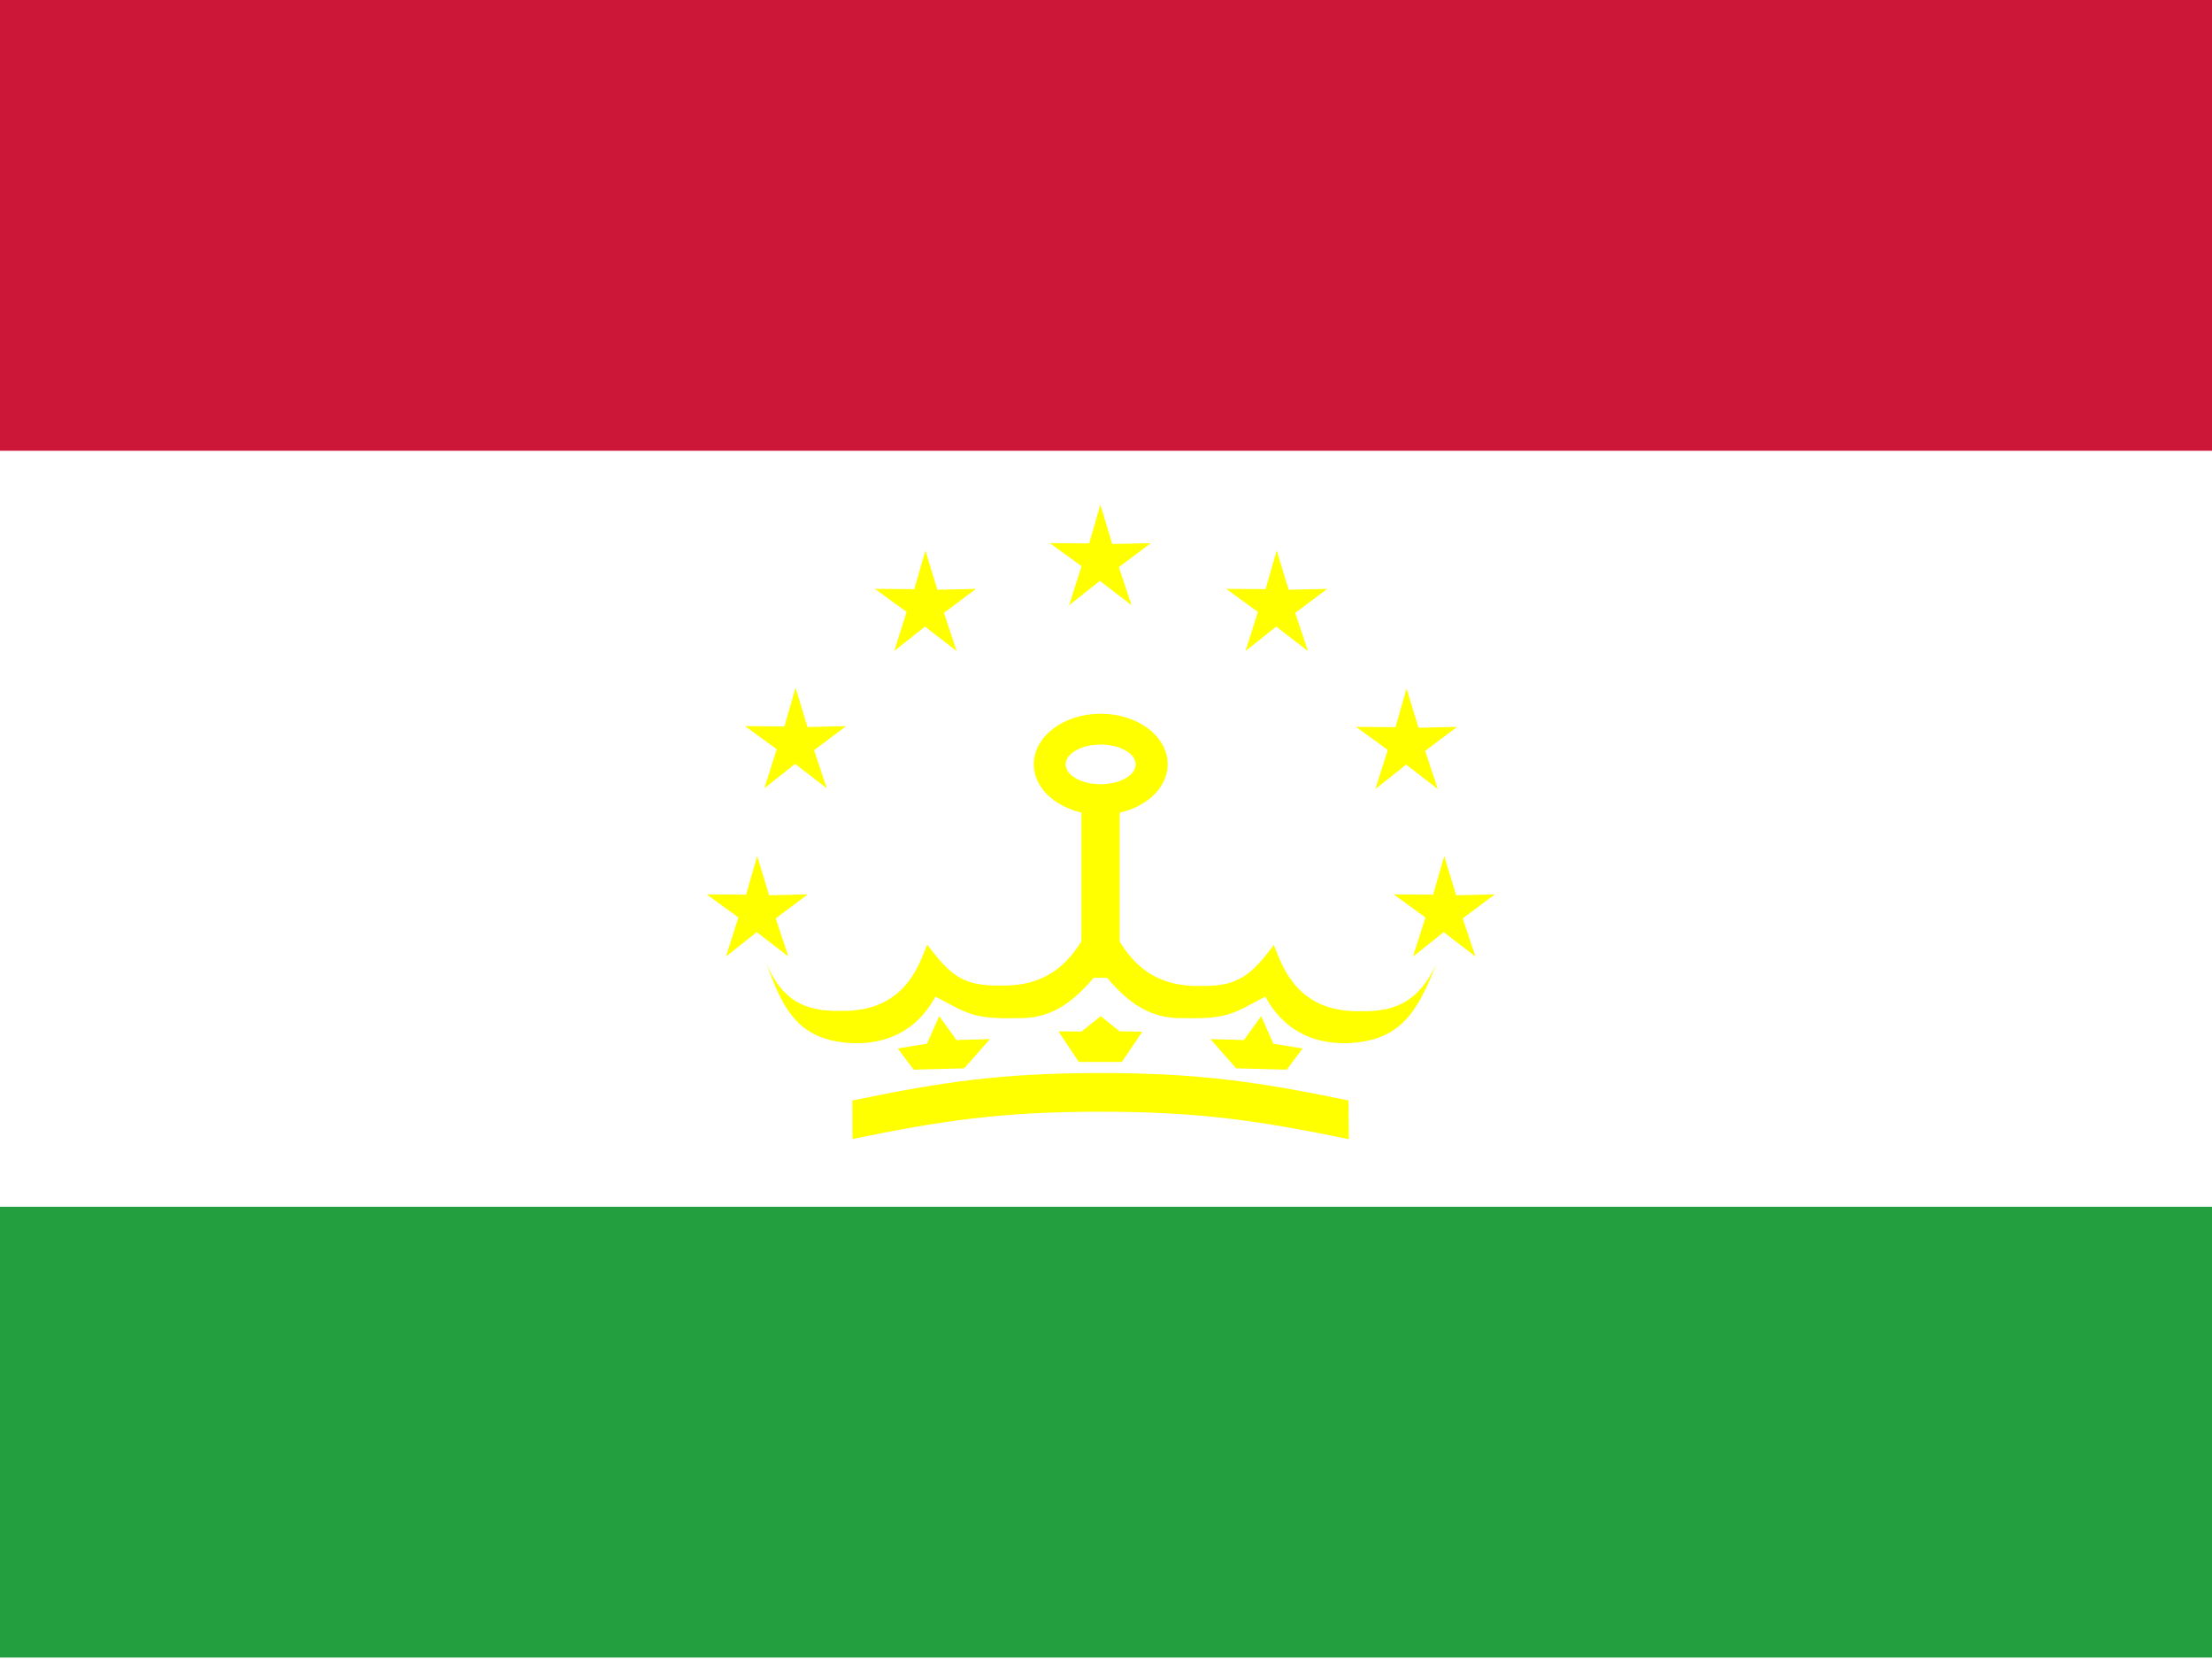
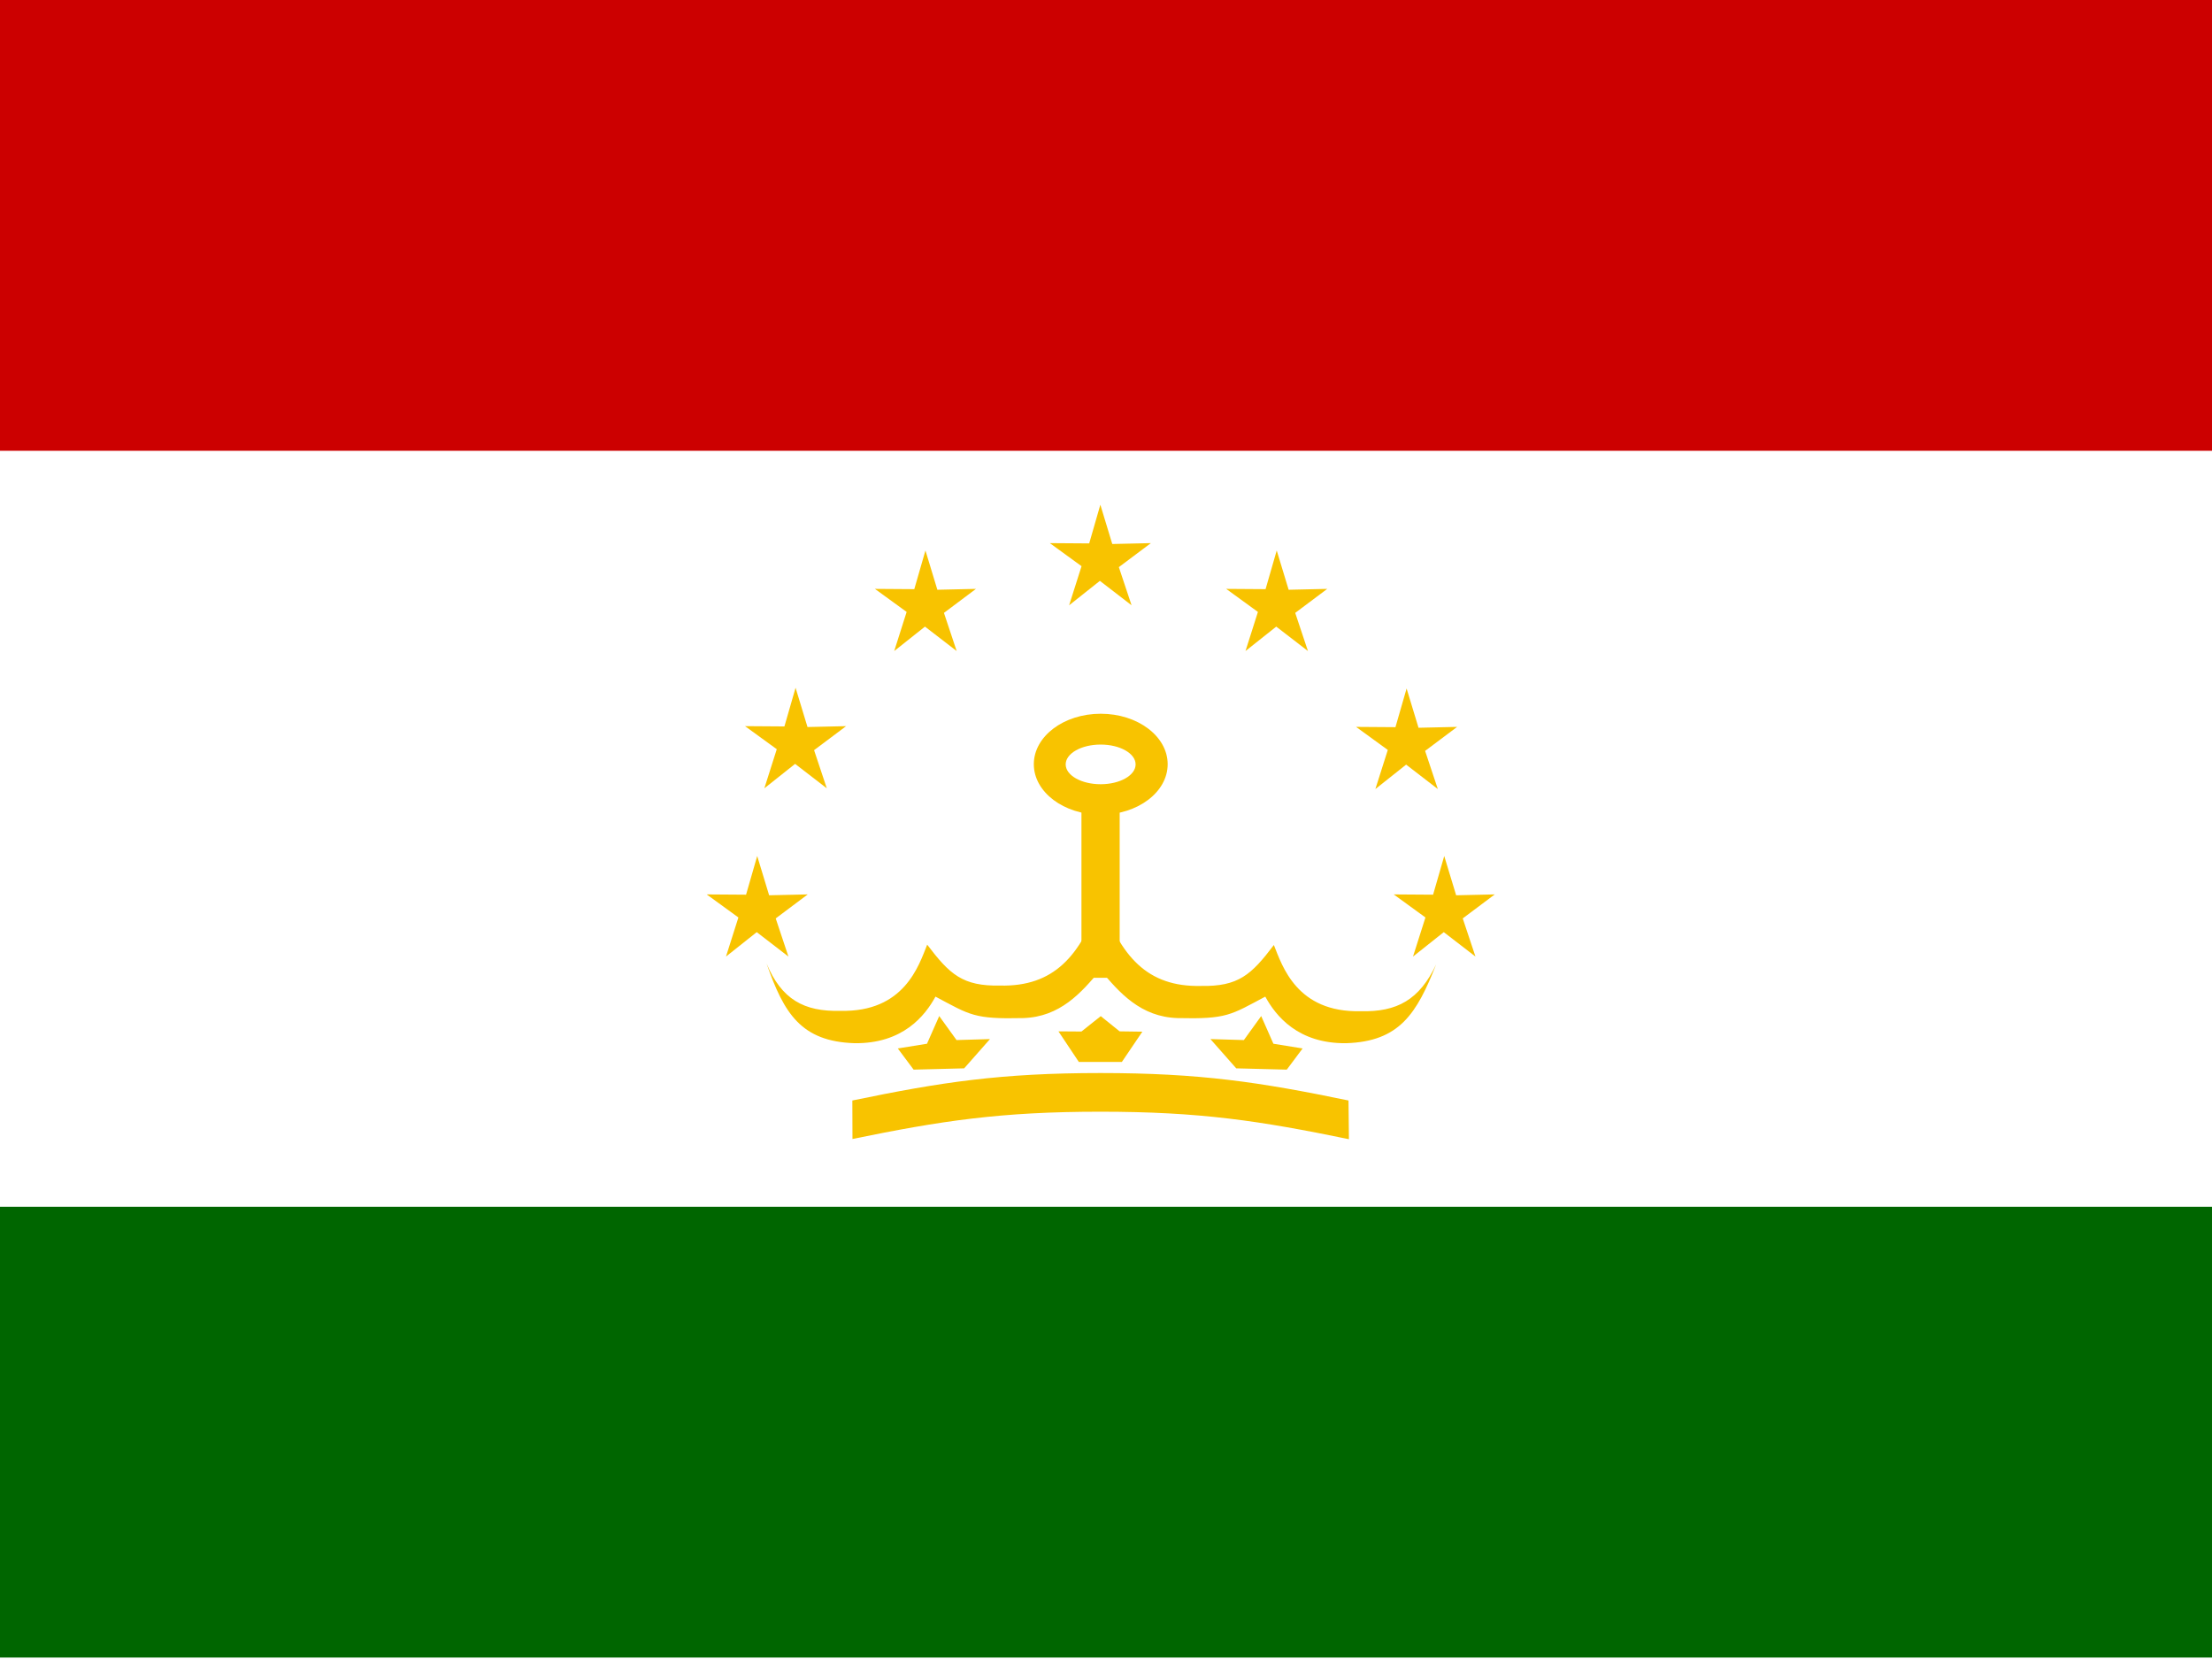
<svg xmlns="http://www.w3.org/2000/svg" id="svg3446" height="480" width="640" version="1.1">
  <defs id="defs3448">
    <clipPath id="clipPath7362" clipPathUnits="userSpaceOnUse">
      <rect id="rect7364" fill-opacity="0.67" height="512" width="682.67" y="0" x="-85.648" />
    </clipPath>
  </defs>
  <g id="flag" clip-path="url(#clipPath7362)" fill-rule="evenodd" transform="matrix(.9375 0 0 .9375 80.295 -.000021879)">
    <rect id="rect3450" height="512" width="1023.4" y="0" x="-256" stroke-width="1pt" fill="#fff" />
-     <rect id="rect3449" height="139.12" width="1022.6" y="372.43" x="-256" stroke-width="1pt" fill="#239f40" />
-     <rect id="rect3452" height="139.12" width="1022.6" y="0" x="-256" stroke-width="1pt" fill="#cd1738" />
-     <polygon id="polygon3940" d="m 391.561,256.53 3.571,11.242 11.56,-0.249 -9.588,6.87 3.809,10.918 -9.497,-6.996 -9.206,6.996 3.719,-11.194 -9.499,-6.594 11.795,0.078 z" points="391.56 256.53 395.13 267.77 406.69 267.52 397.1 274.39 400.91 285.31 391.42 278.32 382.21 285.31 385.93 274.12 376.43 267.52 388.22 267.6" transform="matrix(1.0307 0 0 1.0782 -243.7 -64.335)" fill="#ff0" />
-     <polygon id="polygon3941" d="m 391.561,256.53 3.571,11.242 11.56,-0.249 -9.588,6.87 3.809,10.918 -9.497,-6.996 -9.206,6.996 3.719,-11.194 -9.499,-6.594 11.795,0.078 z" points="391.56 256.53 395.13 267.77 406.69 267.52 397.1 274.39 400.91 285.31 391.42 278.32 382.21 285.31 385.93 274.12 376.43 267.52 388.22 267.6" transform="matrix(1.0307 0 0 1.0782 -255.54 -12.408)" fill="#ff0" />
-     <polygon id="polygon3942" d="m 391.561,256.53 3.571,11.242 11.56,-0.249 -9.588,6.87 3.809,10.918 -9.497,-6.996 -9.206,6.996 3.719,-11.194 -9.499,-6.594 11.795,0.078 z" points="391.56 256.53 395.13 267.77 406.69 267.52 397.1 274.39 400.91 285.31 391.42 278.32 382.21 285.31 385.93 274.12 376.43 267.52 388.22 267.6" transform="matrix(1.0307 0 0 1.0782 -203.62 -106.7)" fill="#ff0" />
-     <polygon id="polygon3943" d="m 391.561,256.53 3.571,11.242 11.56,-0.249 -9.588,6.87 3.809,10.918 -9.497,-6.996 -9.206,6.996 3.719,-11.194 -9.499,-6.594 11.795,0.078 z" points="391.56 256.53 395.13 267.77 406.69 267.52 397.1 274.39 400.91 285.31 391.42 278.32 382.21 285.31 385.93 274.12 376.43 267.52 388.22 267.6" transform="matrix(1.0307 0 0 1.0782 -149.64 -120.82)" fill="#ff0" />
-     <polygon id="polygon3944" d="m 391.561,256.53 3.571,11.242 11.56,-0.249 -9.588,6.87 3.809,10.918 -9.497,-6.996 -9.206,6.996 3.719,-11.194 -9.499,-6.594 11.795,0.078 z" points="391.56 256.53 395.13 267.77 406.69 267.52 397.1 274.39 400.91 285.31 391.42 278.32 382.21 285.31 385.93 274.12 376.43 267.52 388.22 267.6" transform="matrix(1.0307 0 0 1.0782 -95.208 -106.7)" fill="#ff0" />
-     <polygon id="polygon3945" d="m 391.561,256.53 3.571,11.242 11.56,-0.249 -9.588,6.87 3.809,10.918 -9.497,-6.996 -9.206,6.996 3.719,-11.194 -9.499,-6.594 11.795,0.078 z" points="391.56 256.53 395.13 267.77 406.69 267.52 397.1 274.39 400.91 285.31 391.42 278.32 382.21 285.31 385.93 274.12 376.43 267.52 388.22 267.6" transform="matrix(1.0307 0 0 1.0782 -55.124 -64.107)" fill="#ff0" />
-     <polygon id="polygon3946" d="m 391.561,256.53 3.571,11.242 11.56,-0.249 -9.588,6.87 3.809,10.918 -9.497,-6.996 -9.206,6.996 3.719,-11.194 -9.499,-6.594 11.795,0.078 z" points="391.56 256.53 395.13 267.77 406.69 267.52 397.1 274.39 400.91 285.31 391.42 278.32 382.21 285.31 385.93 274.12 376.43 267.52 388.22 267.6" transform="matrix(1.0307 0 0 1.0782 -43.509 -12.408)" fill="#ff0" />
-     <path id="path3952" d="m516.09 230.63c0 9.255-9.339 16.758-20.859 16.758s-20.859-7.503-20.859-16.758c0-9.255 9.339-16.758 20.859-16.758s20.859 7.503 20.859 16.758z" transform="matrix(.99015 0 0 .92977 -236.29 21.42)" fill="#ff0" />
-     <rect id="rect3953" height="54.916" width="11.796" y="246.85" x="248.11" fill="#ff0" />
-     <path id="path4004" d="m357.58 297.62c-5.134 10.894-12.042 14.76-23.319 14.458-19.735 0.468-24.195-14.028-26.768-20.427-6.976 9.194-10.941 12.848-22.52 12.627-16.498 0.369-24.827-9.022-30.977-26.776-6.15 17.641-14.479 27.032-30.977 26.663-11.58 0.222-15.545-3.433-22.52-12.627-2.573 6.399-7.032 20.895-26.768 20.427-11.277 0.302-18.185-3.564-22.807-14.61 5.365 15.426 10.679 24.058 27.152 24.596 14.92 0.179 21.753-8.462 24.986-14.372 10.749 5.71 11.854 6.978 27.093 6.62 11.376-0.366 17.91-7.798 23.797-14.87 5.887 7.072 12.422 14.504 23.797 14.87 15.24 0.358 16.345-0.91 27.093-6.62 3.233 5.91 10.066 14.551 24.986 14.372 16.473-0.538 21.788-9.17 27.751-24.331z" fill="#ff0" />
-     <path id="path4048" d="m204.17 313.52 5.385 7.463 10.326-0.303-7.969 9.031-15.601 0.399-4.88-6.537 9.011-1.456 3.784-8.575" fill="#ff0" />
-     <path id="path4049" d="m303.62 313.52-5.385 7.463-10.326-0.303 7.969 9.031 15.601 0.399 4.88-6.537-9.011-1.456-3.784-8.575" fill="#ff0" />
-     <path id="path4053" d="m241.02 318.31c0-0.04 7.086 0.04 7.086 0.04l5.958-4.75 5.817 4.691 7.026 0.101-6.321 9.34h-13.286l-6.28-9.421z" fill="#ff0" />
-     <path id="path4100" d="m330.66 351.58c-27.551-5.688-45.991-8.487-76.696-8.487s-49.145 2.798-76.522 8.419l-0.038-11.879c27.415-5.672 45.855-8.471 76.56-8.471s49.145 2.799 76.56 8.471l0.136 11.947z" fill="#ff0" />
+     <rect id="rect3449" height="139.12" width="1022.6" y="372.43" x="-256" stroke-width="1pt" fill="#060" />
+     <rect id="rect3452" height="139.12" width="1022.6" y="0" x="-256" stroke-width="1pt" fill="#c00" />
+     <polygon id="polygon3940" d="m 391.561,256.53 3.571,11.242 11.56,-0.249 -9.588,6.87 3.809,10.918 -9.497,-6.996 -9.206,6.996 3.719,-11.194 -9.499,-6.594 11.795,0.078 z" points="391.56 256.53 395.13 267.77 406.69 267.52 397.1 274.39 400.91 285.31 391.42 278.32 382.21 285.31 385.93 274.12 376.43 267.52 388.22 267.6" transform="matrix(1.0307 0 0 1.0782 -243.7 -64.335)" fill="#F8C300" />
+     <polygon id="polygon3941" d="m 391.561,256.53 3.571,11.242 11.56,-0.249 -9.588,6.87 3.809,10.918 -9.497,-6.996 -9.206,6.996 3.719,-11.194 -9.499,-6.594 11.795,0.078 z" points="391.56 256.53 395.13 267.77 406.69 267.52 397.1 274.39 400.91 285.31 391.42 278.32 382.21 285.31 385.93 274.12 376.43 267.52 388.22 267.6" transform="matrix(1.0307 0 0 1.0782 -255.54 -12.408)" fill="#F8C300" />
+     <polygon id="polygon3942" d="m 391.561,256.53 3.571,11.242 11.56,-0.249 -9.588,6.87 3.809,10.918 -9.497,-6.996 -9.206,6.996 3.719,-11.194 -9.499,-6.594 11.795,0.078 z" points="391.56 256.53 395.13 267.77 406.69 267.52 397.1 274.39 400.91 285.31 391.42 278.32 382.21 285.31 385.93 274.12 376.43 267.52 388.22 267.6" transform="matrix(1.0307 0 0 1.0782 -203.62 -106.7)" fill="#F8C300" />
+     <polygon id="polygon3943" d="m 391.561,256.53 3.571,11.242 11.56,-0.249 -9.588,6.87 3.809,10.918 -9.497,-6.996 -9.206,6.996 3.719,-11.194 -9.499,-6.594 11.795,0.078 z" points="391.56 256.53 395.13 267.77 406.69 267.52 397.1 274.39 400.91 285.31 391.42 278.32 382.21 285.31 385.93 274.12 376.43 267.52 388.22 267.6" transform="matrix(1.0307 0 0 1.0782 -149.64 -120.82)" fill="#F8C300" />
+     <polygon id="polygon3944" d="m 391.561,256.53 3.571,11.242 11.56,-0.249 -9.588,6.87 3.809,10.918 -9.497,-6.996 -9.206,6.996 3.719,-11.194 -9.499,-6.594 11.795,0.078 z" points="391.56 256.53 395.13 267.77 406.69 267.52 397.1 274.39 400.91 285.31 391.42 278.32 382.21 285.31 385.93 274.12 376.43 267.52 388.22 267.6" transform="matrix(1.0307 0 0 1.0782 -95.208 -106.7)" fill="#F8C300" />
+     <polygon id="polygon3945" d="m 391.561,256.53 3.571,11.242 11.56,-0.249 -9.588,6.87 3.809,10.918 -9.497,-6.996 -9.206,6.996 3.719,-11.194 -9.499,-6.594 11.795,0.078 z" points="391.56 256.53 395.13 267.77 406.69 267.52 397.1 274.39 400.91 285.31 391.42 278.32 382.21 285.31 385.93 274.12 376.43 267.52 388.22 267.6" transform="matrix(1.0307 0 0 1.0782 -55.124 -64.107)" fill="#F8C300" />
+     <polygon id="polygon3946" d="m 391.561,256.53 3.571,11.242 11.56,-0.249 -9.588,6.87 3.809,10.918 -9.497,-6.996 -9.206,6.996 3.719,-11.194 -9.499,-6.594 11.795,0.078 z" points="391.56 256.53 395.13 267.77 406.69 267.52 397.1 274.39 400.91 285.31 391.42 278.32 382.21 285.31 385.93 274.12 376.43 267.52 388.22 267.6" transform="matrix(1.0307 0 0 1.0782 -43.509 -12.408)" fill="#F8C300" />
+     <path id="path3952" d="m516.09 230.63c0 9.255-9.339 16.758-20.859 16.758s-20.859-7.503-20.859-16.758c0-9.255 9.339-16.758 20.859-16.758s20.859 7.503 20.859 16.758z" transform="matrix(.99015 0 0 .92977 -236.29 21.42)" fill="#F8C300" />
+     <rect id="rect3953" height="54.916" width="11.796" y="246.85" x="248.11" fill="#F8C300" />
+     <path id="path4004" d="m357.58 297.62c-5.134 10.894-12.042 14.76-23.319 14.458-19.735 0.468-24.195-14.028-26.768-20.427-6.976 9.194-10.941 12.848-22.52 12.627-16.498 0.369-24.827-9.022-30.977-26.776-6.15 17.641-14.479 27.032-30.977 26.663-11.58 0.222-15.545-3.433-22.52-12.627-2.573 6.399-7.032 20.895-26.768 20.427-11.277 0.302-18.185-3.564-22.807-14.61 5.365 15.426 10.679 24.058 27.152 24.596 14.92 0.179 21.753-8.462 24.986-14.372 10.749 5.71 11.854 6.978 27.093 6.62 11.376-0.366 17.91-7.798 23.797-14.87 5.887 7.072 12.422 14.504 23.797 14.87 15.24 0.358 16.345-0.91 27.093-6.62 3.233 5.91 10.066 14.551 24.986 14.372 16.473-0.538 21.788-9.17 27.751-24.331z" fill="#F8C300" />
+     <path id="path4048" d="m204.17 313.52 5.385 7.463 10.326-0.303-7.969 9.031-15.601 0.399-4.88-6.537 9.011-1.456 3.784-8.575" fill="#F8C300" />
+     <path id="path4049" d="m303.62 313.52-5.385 7.463-10.326-0.303 7.969 9.031 15.601 0.399 4.88-6.537-9.011-1.456-3.784-8.575" fill="#F8C300" />
+     <path id="path4053" d="m241.02 318.31c0-0.04 7.086 0.04 7.086 0.04l5.958-4.75 5.817 4.691 7.026 0.101-6.321 9.34h-13.286l-6.28-9.421z" fill="#F8C300" />
+     <path id="path4100" d="m330.66 351.58c-27.551-5.688-45.991-8.487-76.696-8.487s-49.145 2.798-76.522 8.419l-0.038-11.879c27.415-5.672 45.855-8.471 76.56-8.471s49.145 2.799 76.56 8.471l0.136 11.947z" fill="#F8C300" />
    <path id="path4102" d="m505.31 228.88c0 3.279-4.687 5.938-10.469 5.938-5.782 0-10.469-2.658-10.469-5.938s4.687-5.938 10.469-5.938c5.782 0 10.469 2.658 10.469 5.938z" transform="matrix(1.0307 0 0 1.0307 -256 .000022212)" fill="#fff" />
  </g>
</svg>
